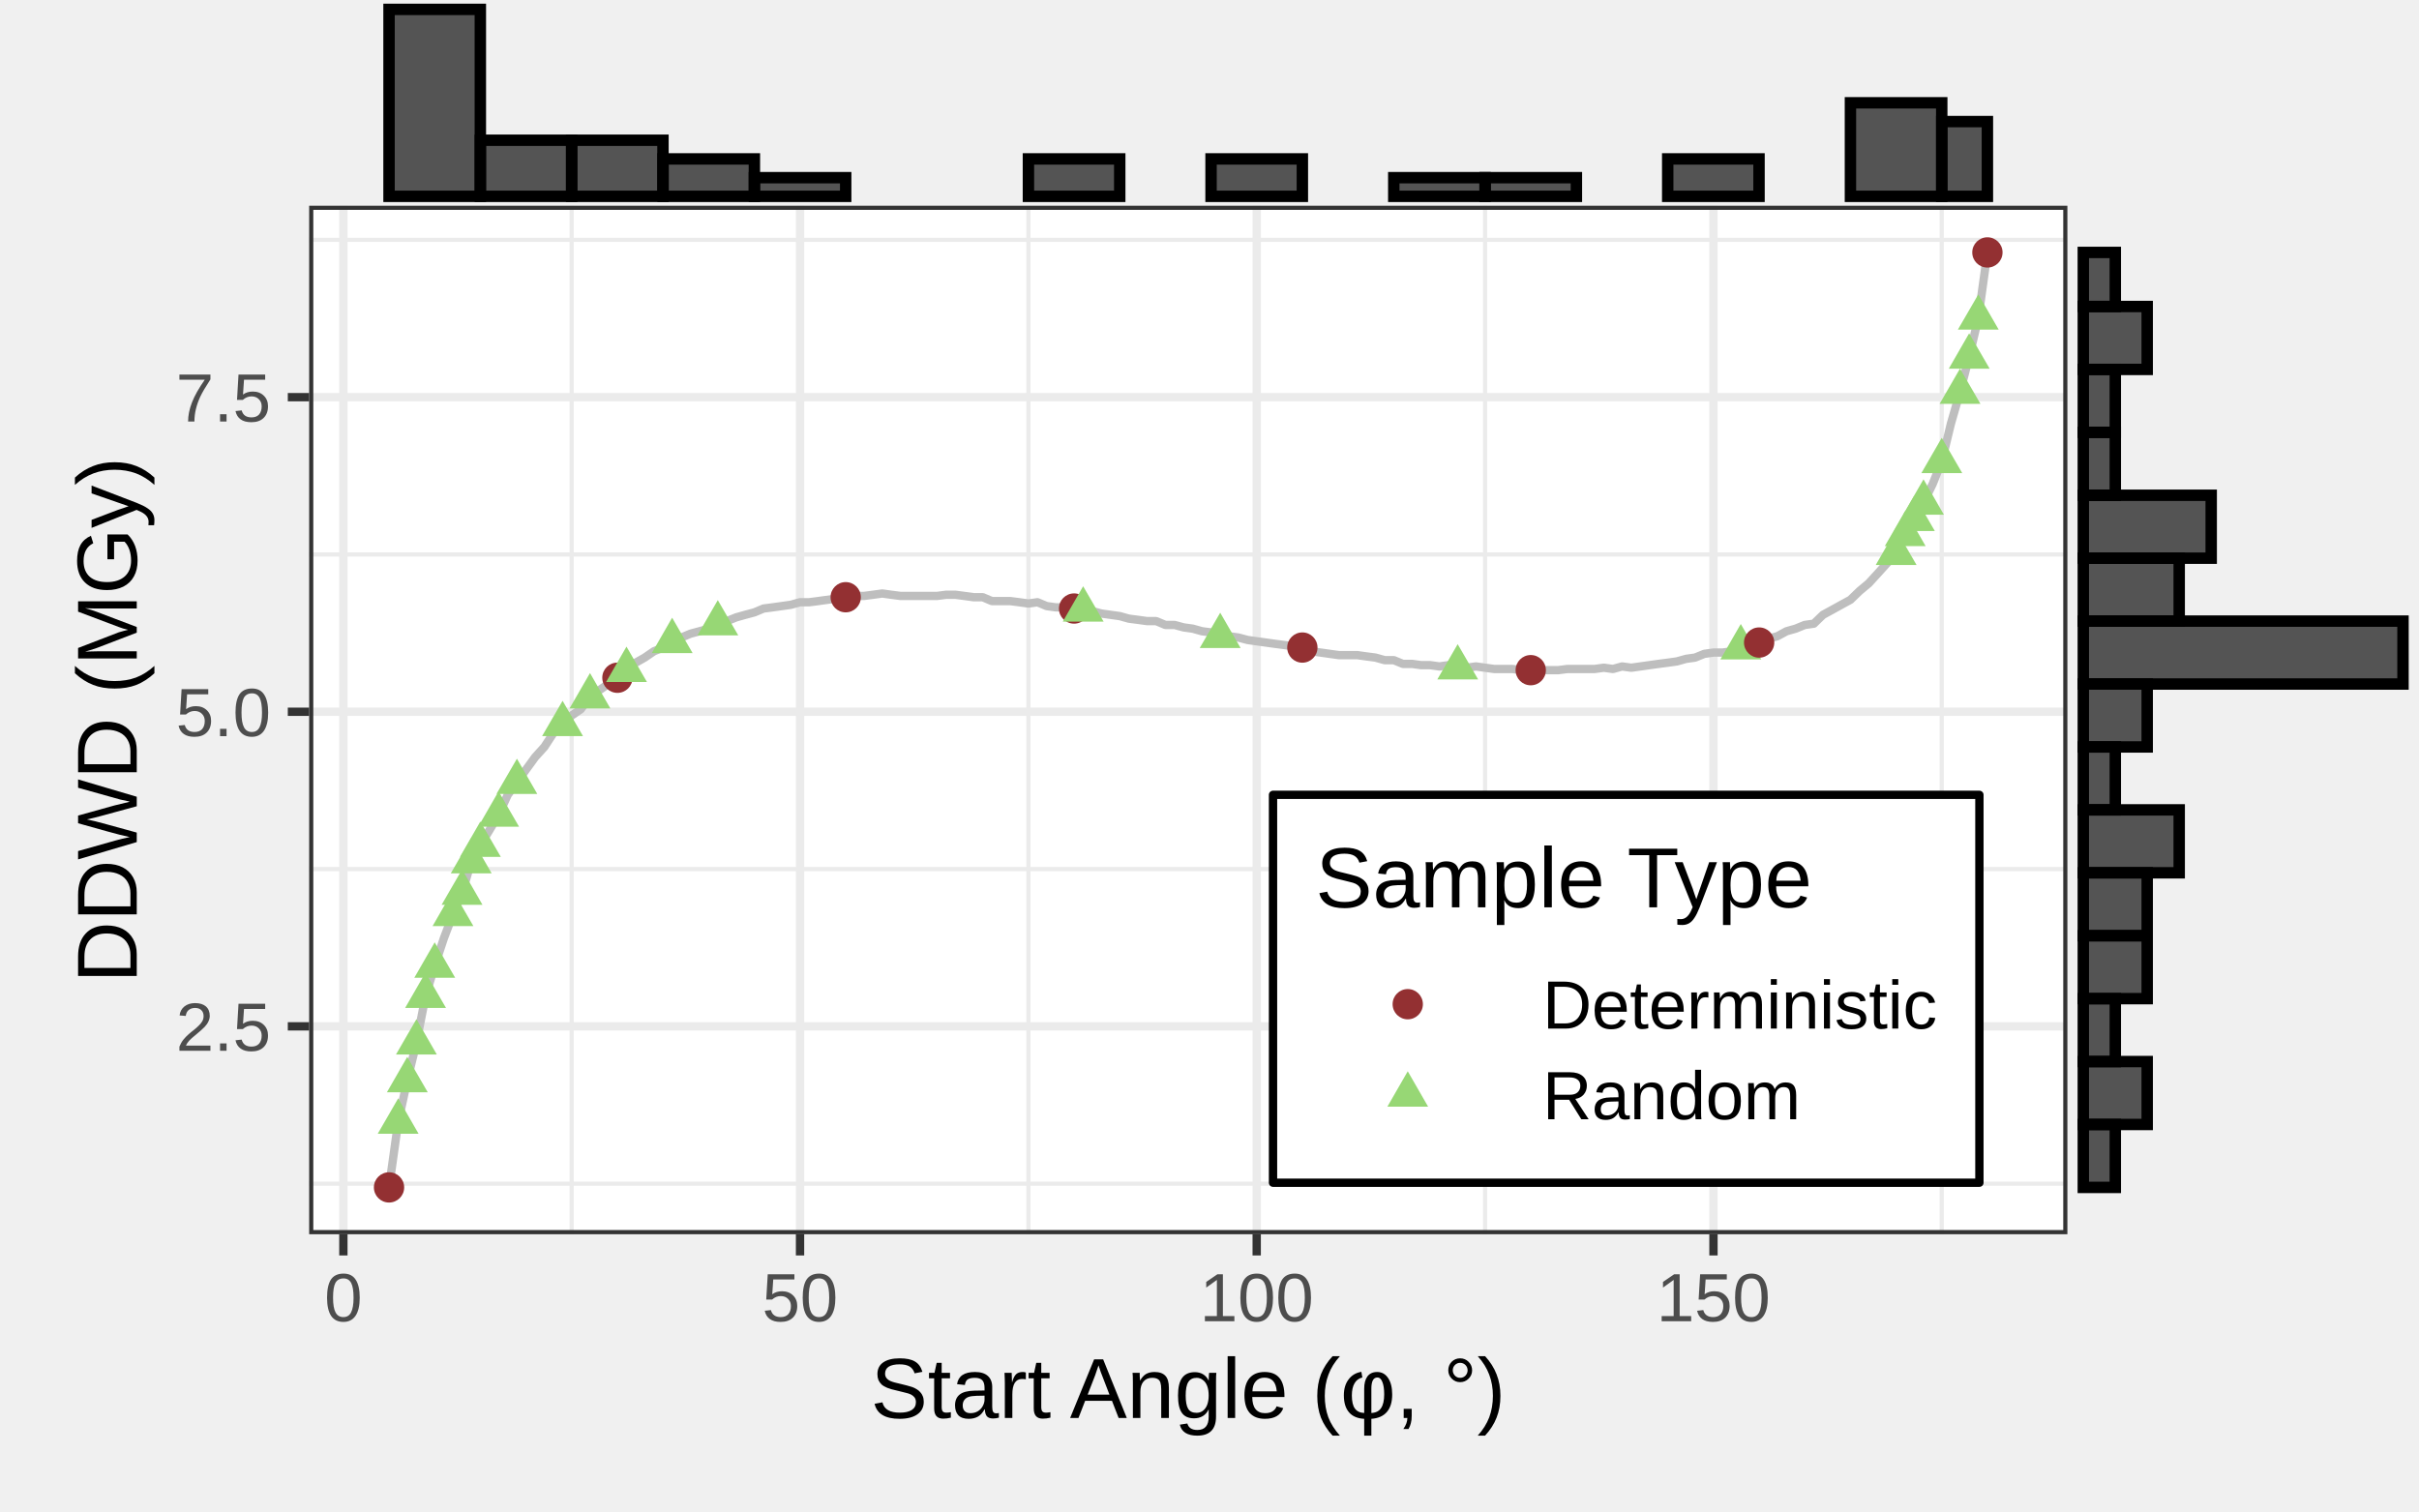
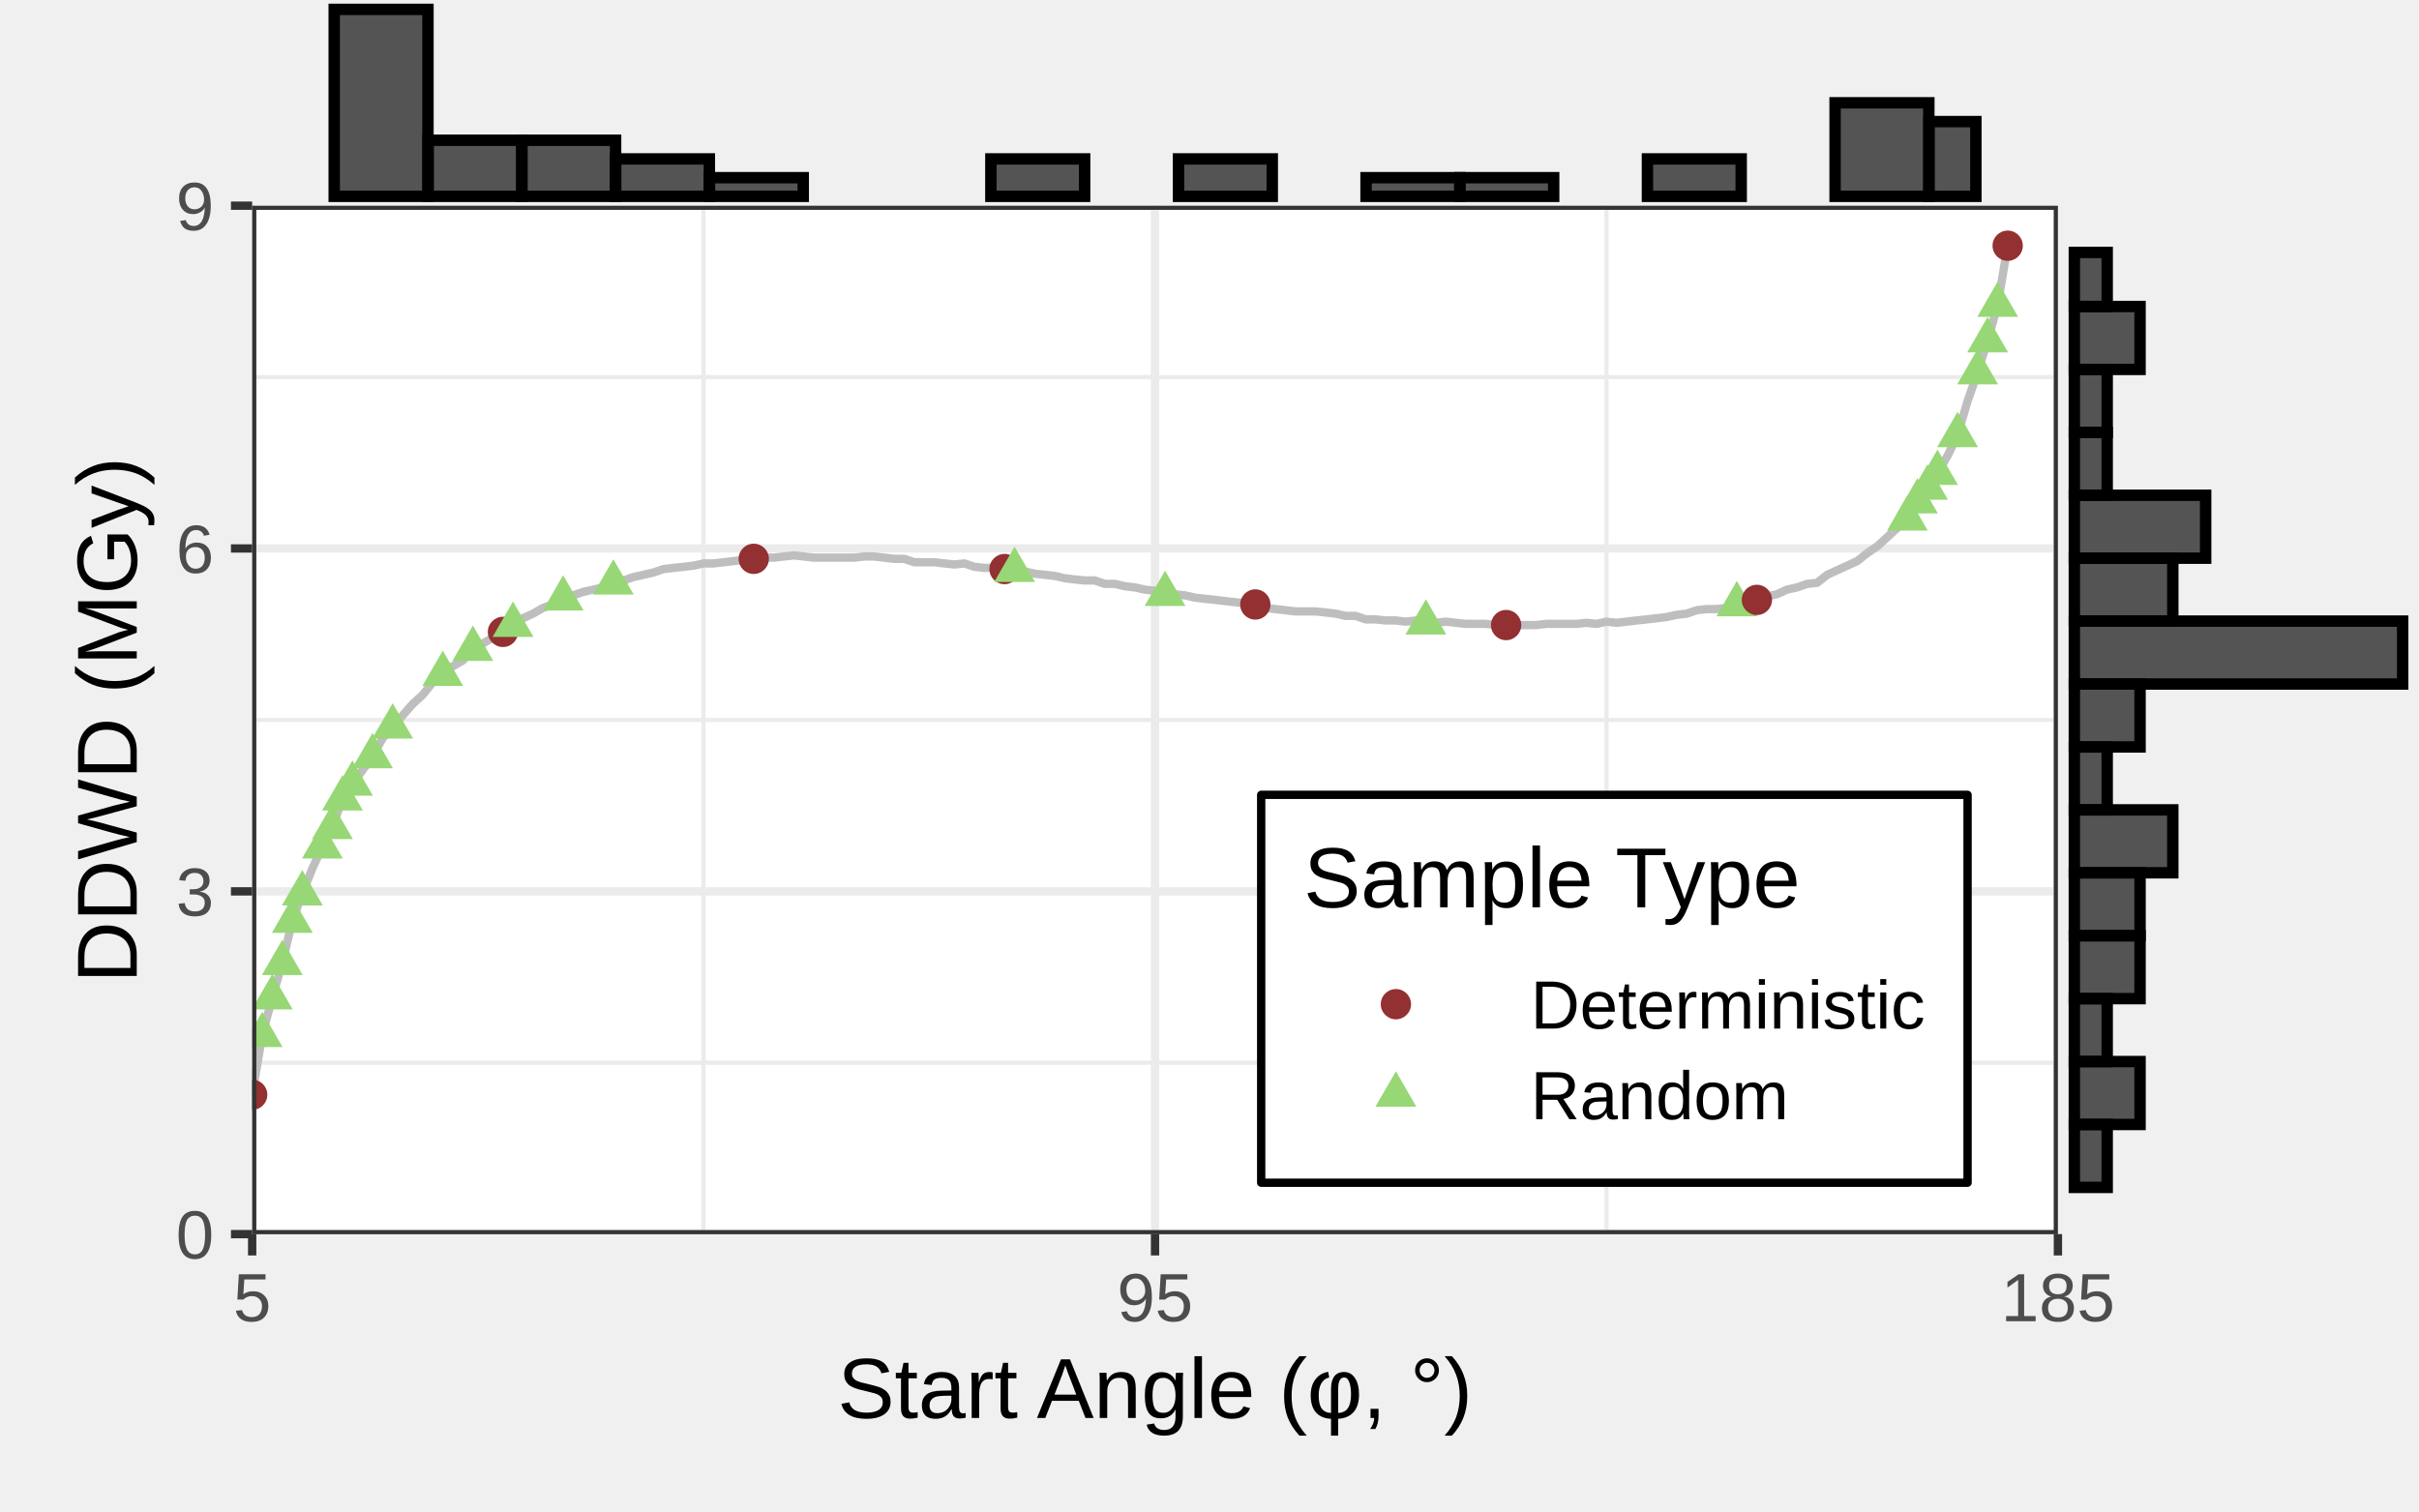
<svg xmlns="http://www.w3.org/2000/svg" width="226.77pt" height="141.73pt" viewBox="0 0 226.77 141.73">
  <g class="svglite">
    <defs>
      <style type="text/css">
    .svglite line, .svglite polyline, .svglite polygon, .svglite path, .svglite rect, .svglite circle {
      fill: none;
      stroke: #000000;
      stroke-linecap: round;
      stroke-linejoin: round;
      stroke-miterlimit: 10.00;
    }
    .svglite text {
      white-space: pre;
    }
    .svglite g.glyphgroup path {
      fill: inherit;
      stroke: none;
    }
  </style>
    </defs>
    <rect width="100%" height="100%" style="stroke: none; fill: none;" />
    <defs>
      <clipPath id="cpMC4wMHwyMjYuNzd8MC4wMHwxNDEuNzM=">
        <rect x="0.00" y="0.00" width="226.77" height="141.73" />
      </clipPath>
    </defs>
    <g clip-path="url(#cpMC4wMHwyMjYuNzd8MC4wMHwxNDEuNzM=)">
</g>
    <defs>
-       <clipPath id="cpMC4wMHwxOTMuODF8MTkuMjl8MTQxLjcz">
-         <rect x="0.00" y="19.29" width="193.81" height="122.45" />
+       <clipPath id="cpMC4wMHwxOTIuOTJ8MTkuMjl8MTQxLjcz">
+         <rect x="0" y="19.29" width="192.92" height="122.45" />
      </clipPath>
    </defs>
-     <g clip-path="url(#cpMC4wMHwxOTMuODF8MTkuMjl8MTQxLjcz)">
+     <g clip-path="url(#cpMC4wMHwxOTIuOTJ8MTkuMjl8MTQxLjcz)">
</g>
    <g clip-path="url(#cpMC4wMHwyMjYuNzd8MC4wMHwxNDEuNzM=)">
</g>
    <defs>
-       <clipPath id="cpMjguOTh8MTkzLjgxfDE5LjI5fDExNS43Mg==">
-         <rect x="28.98" y="19.29" width="164.83" height="96.44" />
+       <clipPath id="cpMjMuNjR8MTkyLjkyfDE5LjI5fDExNS43Mg==">
+         <rect x="23.64" y="19.29" width="169.28" height="96.44" />
      </clipPath>
    </defs>
-     <g clip-path="url(#cpMjguOTh8MTkzLjgxfDE5LjI5fDExNS43Mg==)">
-       <rect x="28.98" y="19.29" width="164.83" height="96.44" style="stroke-width: 0.78; stroke: none; fill: #FFFFFF;" />
-       <polyline points="28.98,110.99 193.81,110.99 " style="stroke-width: 0.39; stroke: #EBEBEB; stroke-linecap: butt;" />
-       <polyline points="28.98,81.49 193.81,81.49 " style="stroke-width: 0.39; stroke: #EBEBEB; stroke-linecap: butt;" />
-       <polyline points="28.98,51.99 193.81,51.99 " style="stroke-width: 0.39; stroke: #EBEBEB; stroke-linecap: butt;" />
-       <polyline points="28.98,22.49 193.81,22.49 " style="stroke-width: 0.39; stroke: #EBEBEB; stroke-linecap: butt;" />
-       <polyline points="53.59,115.72 53.59,19.29 " style="stroke-width: 0.39; stroke: #EBEBEB; stroke-linecap: butt;" />
-       <polyline points="96.41,115.72 96.41,19.29 " style="stroke-width: 0.39; stroke: #EBEBEB; stroke-linecap: butt;" />
-       <polyline points="139.22,115.72 139.22,19.29 " style="stroke-width: 0.39; stroke: #EBEBEB; stroke-linecap: butt;" />
-       <polyline points="182.03,115.72 182.03,19.29 " style="stroke-width: 0.39; stroke: #EBEBEB; stroke-linecap: butt;" />
-       <polyline points="28.98,96.24 193.81,96.24 " style="stroke-width: 0.78; stroke: #EBEBEB; stroke-linecap: butt;" />
-       <polyline points="28.98,66.74 193.81,66.74 " style="stroke-width: 0.78; stroke: #EBEBEB; stroke-linecap: butt;" />
-       <polyline points="28.98,37.24 193.81,37.24 " style="stroke-width: 0.78; stroke: #EBEBEB; stroke-linecap: butt;" />
-       <polyline points="32.19,115.72 32.19,19.29 " style="stroke-width: 0.78; stroke: #EBEBEB; stroke-linecap: butt;" />
-       <polyline points="75.00,115.72 75.00,19.29 " style="stroke-width: 0.78; stroke: #EBEBEB; stroke-linecap: butt;" />
-       <polyline points="117.81,115.72 117.81,19.29 " style="stroke-width: 0.78; stroke: #EBEBEB; stroke-linecap: butt;" />
-       <polyline points="160.63,115.72 160.63,19.29 " style="stroke-width: 0.78; stroke: #EBEBEB; stroke-linecap: butt;" />
-       <polyline points="36.47,111.34 37.33,105.20 38.18,101.31 39.04,97.77 39.89,93.41 40.75,90.57 41.61,87.98 42.46,85.74 43.32,83.73 44.18,80.78 45.03,79.25 45.89,77.83 46.74,76.41 47.60,74.53 48.46,73.35 49.31,72.17 50.17,70.99 51.03,70.04 51.88,68.74 52.74,67.92 53.59,67.09 54.45,66.50 55.31,65.32 56.16,64.73 57.02,64.14 57.88,63.55 58.73,62.84 59.59,62.14 60.44,61.66 61.30,61.07 62.16,60.72 63.01,60.13 63.87,59.78 64.73,59.42 65.58,59.19 66.44,58.95 67.29,58.48 68.15,58.24 69.01,57.89 69.86,57.65 70.72,57.42 71.58,57.06 72.43,56.95 73.29,56.83 74.14,56.71 75.00,56.47 75.86,56.47 76.71,56.36 77.57,56.24 78.43,56.12 79.28,56.00 80.14,55.88 80.99,55.88 81.85,55.77 82.71,55.65 83.56,55.77 84.42,55.88 85.28,55.88 86.13,55.88 86.99,55.88 87.84,55.88 88.70,55.77 89.56,55.77 90.41,55.88 91.27,56.00 92.13,56.00 92.98,56.36 93.84,56.36 94.69,56.36 95.55,56.47 96.41,56.59 97.26,56.47 98.12,56.83 98.98,56.95 99.83,56.95 100.69,57.06 101.54,57.18 102.40,57.30 103.26,57.53 104.11,57.65 104.97,57.77 105.83,58.01 106.68,58.12 107.54,58.24 108.39,58.24 109.25,58.60 110.11,58.60 110.96,58.83 111.82,58.95 112.68,59.19 113.53,59.30 114.39,59.66 115.24,59.66 116.10,59.78 116.96,60.01 117.81,60.13 118.67,60.25 119.53,60.37 120.38,60.48 121.24,60.60 122.09,60.72 122.95,61.07 123.81,61.19 124.66,61.31 125.52,61.43 126.38,61.43 127.23,61.43 128.09,61.55 128.94,61.66 129.80,61.90 130.66,61.90 131.51,62.25 132.37,62.25 133.23,62.37 134.08,62.37 134.94,62.49 135.79,62.37 136.65,62.61 137.51,62.61 138.36,62.49 139.22,62.61 140.08,62.73 140.93,62.73 141.79,62.73 142.64,62.84 143.50,62.84 144.36,62.84 145.21,62.84 146.07,62.84 146.93,62.73 147.78,62.73 148.64,62.73 149.49,62.73 150.35,62.61 151.21,62.73 152.06,62.49 152.92,62.61 153.78,62.49 154.63,62.37 155.49,62.25 156.34,62.14 157.20,62.02 158.06,61.78 158.91,61.66 159.77,61.31 160.63,61.19 161.48,61.19 162.34,61.07 163.19,60.72 164.05,60.48 164.91,60.25 165.76,59.89 166.62,59.66 167.48,59.19 168.33,58.95 169.19,58.60 170.04,58.48 170.90,57.65 171.76,57.18 172.61,56.71 173.47,56.24 174.33,55.41 175.18,54.70 176.04,53.76 176.89,52.82 177.75,51.87 178.61,50.10 179.46,48.69 180.32,47.15 181.18,45.38 182.03,43.26 182.89,39.72 183.74,36.77 184.60,33.46 185.46,29.81 186.31,23.67 " style="stroke-width: 0.78; stroke: #BEBEBE; stroke-linecap: butt;" />
-       <circle cx="36.47" cy="111.34" r="1.42" style="stroke-width: 0.52; stroke: none; fill: #933032;" />
-       <polygon points="37.33,102.99 39.24,106.31 35.41,106.31 " style="stroke-width: 0.52; stroke: none; fill: #97D775;" />
-       <polygon points="38.18,99.10 40.10,102.42 36.27,102.42 " style="stroke-width: 0.52; stroke: none; fill: #97D775;" />
-       <polygon points="39.04,95.56 40.95,98.88 37.12,98.88 " style="stroke-width: 0.52; stroke: none; fill: #97D775;" />
-       <polygon points="39.89,91.19 41.81,94.51 37.98,94.51 " style="stroke-width: 0.52; stroke: none; fill: #97D775;" />
-       <polygon points="40.75,88.36 42.67,91.68 38.84,91.68 " style="stroke-width: 0.52; stroke: none; fill: #97D775;" />
-       <polygon points="42.46,83.52 44.38,86.84 40.55,86.84 " style="stroke-width: 0.52; stroke: none; fill: #97D775;" />
-       <polygon points="43.32,81.52 45.23,84.84 41.40,84.84 " style="stroke-width: 0.52; stroke: none; fill: #97D775;" />
-       <polygon points="44.18,78.57 46.09,81.89 42.26,81.89 " style="stroke-width: 0.52; stroke: none; fill: #97D775;" />
-       <polygon points="45.03,77.03 46.95,80.35 43.12,80.35 " style="stroke-width: 0.52; stroke: none; fill: #97D775;" />
-       <polygon points="46.74,74.20 48.66,77.52 44.83,77.52 " style="stroke-width: 0.52; stroke: none; fill: #97D775;" />
-       <polygon points="48.46,71.14 50.37,74.45 46.54,74.45 " style="stroke-width: 0.52; stroke: none; fill: #97D775;" />
-       <polygon points="52.74,65.71 54.65,69.02 50.82,69.02 " style="stroke-width: 0.52; stroke: none; fill: #97D775;" />
-       <polygon points="55.31,63.11 57.22,66.43 53.39,66.43 " style="stroke-width: 0.52; stroke: none; fill: #97D775;" />
-       <circle cx="57.88" cy="63.55" r="1.42" style="stroke-width: 0.52; stroke: none; fill: #933032;" />
-       <polygon points="58.73,60.63 60.65,63.95 56.82,63.95 " style="stroke-width: 0.52; stroke: none; fill: #97D775;" />
-       <polygon points="63.01,57.92 64.93,61.24 61.10,61.24 " style="stroke-width: 0.52; stroke: none; fill: #97D775;" />
-       <polygon points="67.29,56.27 69.21,59.58 65.38,59.58 " style="stroke-width: 0.52; stroke: none; fill: #97D775;" />
-       <circle cx="79.28" cy="56.00" r="1.42" style="stroke-width: 0.52; stroke: none; fill: #933032;" />
-       <circle cx="100.69" cy="57.06" r="1.42" style="stroke-width: 0.52; stroke: none; fill: #933032;" />
-       <polygon points="101.54,54.97 103.46,58.29 99.63,58.29 " style="stroke-width: 0.52; stroke: none; fill: #97D775;" />
-       <polygon points="114.39,57.45 116.30,60.76 112.47,60.76 " style="stroke-width: 0.52; stroke: none; fill: #97D775;" />
-       <circle cx="122.09" cy="60.72" r="1.42" style="stroke-width: 0.52; stroke: none; fill: #933032;" />
-       <polygon points="136.65,60.40 138.57,63.71 134.74,63.71 " style="stroke-width: 0.52; stroke: none; fill: #97D775;" />
-       <circle cx="143.50" cy="62.84" r="1.42" style="stroke-width: 0.52; stroke: none; fill: #933032;" />
-       <polygon points="163.19,58.51 165.11,61.83 161.28,61.83 " style="stroke-width: 0.52; stroke: none; fill: #97D775;" />
-       <circle cx="164.91" cy="60.25" r="1.42" style="stroke-width: 0.52; stroke: none; fill: #933032;" />
-       <polygon points="177.75,49.66 179.67,52.98 175.84,52.98 " style="stroke-width: 0.52; stroke: none; fill: #97D775;" />
-       <polygon points="178.61,47.89 180.52,51.21 176.69,51.21 " style="stroke-width: 0.52; stroke: none; fill: #97D775;" />
-       <polygon points="179.46,46.47 181.38,49.79 177.55,49.79 " style="stroke-width: 0.52; stroke: none; fill: #97D775;" />
-       <polygon points="180.32,44.94 182.23,48.26 178.41,48.26 " style="stroke-width: 0.52; stroke: none; fill: #97D775;" />
-       <polygon points="182.03,41.05 183.95,44.36 180.12,44.36 " style="stroke-width: 0.52; stroke: none; fill: #97D775;" />
-       <polygon points="183.74,34.56 185.66,37.87 181.83,37.87 " style="stroke-width: 0.52; stroke: none; fill: #97D775;" />
-       <polygon points="184.60,31.25 186.52,34.57 182.69,34.57 " style="stroke-width: 0.52; stroke: none; fill: #97D775;" />
-       <polygon points="185.46,27.60 187.37,30.91 183.54,30.91 " style="stroke-width: 0.52; stroke: none; fill: #97D775;" />
-       <circle cx="186.31" cy="23.67" r="1.42" style="stroke-width: 0.52; stroke: none; fill: #933032;" />
-       <rect x="28.98" y="19.29" width="164.83" height="96.44" style="stroke-width: 0.78; stroke: #333333;" />
+     <g clip-path="url(#cpMjMuNjR8MTkyLjkyfDE5LjI5fDExNS43Mg==)">
+       <rect x="23.64" y="19.29" width="169.28" height="96.44" style="stroke-width: 0.78; stroke: none; fill: #FFFFFF;" />
+       <polyline points="23.64,99.65 192.92,99.65 " style="stroke-width: 0.39; stroke: #EBEBEB; stroke-linecap: butt;" />
+       <polyline points="23.64,67.51 192.92,67.51 " style="stroke-width: 0.39; stroke: #EBEBEB; stroke-linecap: butt;" />
+       <polyline points="23.64,35.36 192.92,35.36 " style="stroke-width: 0.39; stroke: #EBEBEB; stroke-linecap: butt;" />
+       <polyline points="65.96,115.72 65.96,19.29 " style="stroke-width: 0.39; stroke: #EBEBEB; stroke-linecap: butt;" />
+       <polyline points="150.60,115.72 150.60,19.29 " style="stroke-width: 0.39; stroke: #EBEBEB; stroke-linecap: butt;" />
+       <polyline points="23.64,115.72 192.92,115.72 " style="stroke-width: 0.78; stroke: #EBEBEB; stroke-linecap: butt;" />
+       <polyline points="23.64,83.58 192.92,83.58 " style="stroke-width: 0.78; stroke: #EBEBEB; stroke-linecap: butt;" />
+       <polyline points="23.64,51.43 192.92,51.43 " style="stroke-width: 0.78; stroke: #EBEBEB; stroke-linecap: butt;" />
+       <polyline points="23.64,19.29 192.92,19.29 " style="stroke-width: 0.78; stroke: #EBEBEB; stroke-linecap: butt;" />
+       <polyline points="23.64,115.72 23.64,19.29 " style="stroke-width: 0.78; stroke: #EBEBEB; stroke-linecap: butt;" />
+       <polyline points="108.28,115.72 108.28,19.29 " style="stroke-width: 0.78; stroke: #EBEBEB; stroke-linecap: butt;" />
+       <polyline points="192.92,115.72 192.92,19.29 " style="stroke-width: 0.78; stroke: #EBEBEB; stroke-linecap: butt;" />
+       <polyline points="23.64,102.65 24.58,97.08 25.52,93.54 26.46,90.33 27.40,86.36 28.34,83.79 29.28,81.44 30.22,79.40 31.16,77.58 32.10,74.90 33.04,73.51 33.98,72.22 34.92,70.93 35.87,69.22 36.81,68.15 37.75,67.08 38.69,66.01 39.63,65.15 40.57,63.97 41.51,63.22 42.45,62.47 43.39,61.93 44.33,60.86 45.27,60.33 46.21,59.79 47.15,59.25 48.09,58.61 49.03,57.97 49.97,57.54 50.91,57.00 51.85,56.68 52.79,56.15 53.73,55.83 54.67,55.50 55.61,55.29 56.55,55.08 57.50,54.65 58.44,54.43 59.38,54.11 60.32,53.90 61.26,53.68 62.20,53.36 63.14,53.25 64.08,53.15 65.02,53.04 65.96,52.83 66.90,52.83 67.84,52.72 68.78,52.61 69.72,52.50 70.66,52.40 71.60,52.29 72.54,52.29 73.48,52.18 74.42,52.08 75.36,52.18 76.30,52.29 77.24,52.29 78.18,52.29 79.12,52.29 80.07,52.29 81.01,52.18 81.95,52.18 82.89,52.29 83.83,52.40 84.77,52.40 85.71,52.72 86.65,52.72 87.59,52.72 88.53,52.83 89.47,52.93 90.41,52.83 91.35,53.15 92.29,53.25 93.23,53.25 94.17,53.36 95.11,53.47 96.05,53.58 96.99,53.79 97.93,53.90 98.87,54.00 99.81,54.22 100.75,54.33 101.70,54.43 102.64,54.43 103.58,54.75 104.52,54.75 105.46,54.97 106.40,55.08 107.34,55.29 108.28,55.40 109.22,55.72 110.16,55.72 111.10,55.83 112.04,56.04 112.98,56.15 113.92,56.25 114.86,56.36 115.80,56.47 116.74,56.58 117.68,56.68 118.62,57.00 119.56,57.11 120.50,57.22 121.44,57.33 122.38,57.33 123.32,57.33 124.27,57.43 125.21,57.54 126.15,57.75 127.09,57.75 128.03,58.08 128.97,58.08 129.91,58.18 130.85,58.18 131.79,58.29 132.73,58.18 133.67,58.40 134.61,58.40 135.55,58.29 136.49,58.40 137.43,58.50 138.37,58.50 139.31,58.50 140.25,58.61 141.19,58.61 142.13,58.61 143.07,58.61 144.01,58.61 144.95,58.50 145.90,58.50 146.84,58.50 147.78,58.50 148.72,58.40 149.66,58.50 150.60,58.29 151.54,58.40 152.48,58.29 153.42,58.18 154.36,58.08 155.30,57.97 156.24,57.86 157.18,57.65 158.12,57.54 159.06,57.22 160.00,57.11 160.94,57.11 161.88,57.00 162.82,56.68 163.76,56.47 164.70,56.25 165.64,55.93 166.58,55.72 167.52,55.29 168.47,55.08 169.41,54.75 170.35,54.65 171.29,53.90 172.23,53.47 173.17,53.04 174.11,52.61 175.05,51.86 175.99,51.22 176.93,50.36 177.87,49.50 178.81,48.65 179.75,47.04 180.69,45.75 181.63,44.36 182.57,42.75 183.51,40.82 184.45,37.61 185.39,34.93 186.33,31.93 187.27,28.61 188.21,23.04 " style="stroke-width: 0.78; stroke: #BEBEBE; stroke-linecap: butt;" />
+       <circle cx="23.64" cy="102.65" r="1.42" style="stroke-width: 0.52; stroke: none; fill: #933032;" />
+       <polygon points="24.58,94.87 26.49,98.18 22.67,98.18 " style="stroke-width: 0.52; stroke: none; fill: #97D775;" />
+       <polygon points="25.52,91.33 27.44,94.65 23.61,94.65 " style="stroke-width: 0.52; stroke: none; fill: #97D775;" />
+       <polygon points="26.46,88.12 28.38,91.43 24.55,91.43 " style="stroke-width: 0.52; stroke: none; fill: #97D775;" />
+       <polygon points="27.40,84.15 29.32,87.47 25.49,87.47 " style="stroke-width: 0.52; stroke: none; fill: #97D775;" />
+       <polygon points="28.34,81.58 30.26,84.90 26.43,84.90 " style="stroke-width: 0.52; stroke: none; fill: #97D775;" />
+       <polygon points="30.22,77.19 32.14,80.50 28.31,80.50 " style="stroke-width: 0.52; stroke: none; fill: #97D775;" />
+       <polygon points="31.16,75.37 33.08,78.68 29.25,78.68 " style="stroke-width: 0.52; stroke: none; fill: #97D775;" />
+       <polygon points="32.10,72.69 34.02,76.00 30.19,76.00 " style="stroke-width: 0.52; stroke: none; fill: #97D775;" />
+       <polygon points="33.04,71.30 34.96,74.61 31.13,74.61 " style="stroke-width: 0.52; stroke: none; fill: #97D775;" />
+       <polygon points="34.92,68.72 36.84,72.04 33.01,72.04 " style="stroke-width: 0.52; stroke: none; fill: #97D775;" />
+       <polygon points="36.81,65.94 38.72,69.25 34.89,69.25 " style="stroke-width: 0.52; stroke: none; fill: #97D775;" />
+       <polygon points="41.51,61.01 43.42,64.32 39.59,64.32 " style="stroke-width: 0.52; stroke: none; fill: #97D775;" />
+       <polygon points="44.33,58.65 46.24,61.97 42.41,61.97 " style="stroke-width: 0.52; stroke: none; fill: #97D775;" />
+       <circle cx="47.15" cy="59.25" r="1.42" style="stroke-width: 0.52; stroke: none; fill: #933032;" />
+       <polygon points="48.09,56.40 50.01,59.72 46.18,59.72 " style="stroke-width: 0.52; stroke: none; fill: #97D775;" />
+       <polygon points="52.79,53.94 54.71,57.25 50.88,57.25 " style="stroke-width: 0.52; stroke: none; fill: #97D775;" />
+       <polygon points="57.50,52.44 59.41,55.75 55.58,55.75 " style="stroke-width: 0.52; stroke: none; fill: #97D775;" />
+       <circle cx="70.66" cy="52.40" r="1.42" style="stroke-width: 0.52; stroke: none; fill: #933032;" />
+       <circle cx="94.17" cy="53.36" r="1.42" style="stroke-width: 0.52; stroke: none; fill: #933032;" />
+       <polygon points="95.11,51.26 97.03,54.57 93.20,54.57 " style="stroke-width: 0.52; stroke: none; fill: #97D775;" />
+       <polygon points="109.22,53.51 111.13,56.82 107.30,56.82 " style="stroke-width: 0.52; stroke: none; fill: #97D775;" />
+       <circle cx="117.68" cy="56.68" r="1.42" style="stroke-width: 0.52; stroke: none; fill: #933032;" />
+       <polygon points="133.67,56.19 135.58,59.50 131.75,59.50 " style="stroke-width: 0.52; stroke: none; fill: #97D775;" />
+       <circle cx="141.19" cy="58.61" r="1.42" style="stroke-width: 0.52; stroke: none; fill: #933032;" />
+       <polygon points="162.82,54.47 164.74,57.79 160.91,57.79 " style="stroke-width: 0.52; stroke: none; fill: #97D775;" />
+       <circle cx="164.70" cy="56.25" r="1.42" style="stroke-width: 0.52; stroke: none; fill: #933032;" />
+       <polygon points="178.81,46.44 180.72,49.75 176.90,49.75 " style="stroke-width: 0.52; stroke: none; fill: #97D775;" />
+       <polygon points="179.75,44.83 181.67,48.14 177.84,48.14 " style="stroke-width: 0.52; stroke: none; fill: #97D775;" />
+       <polygon points="180.69,43.54 182.61,46.86 178.78,46.86 " style="stroke-width: 0.52; stroke: none; fill: #97D775;" />
+       <polygon points="181.63,42.15 183.55,45.47 179.72,45.47 " style="stroke-width: 0.52; stroke: none; fill: #97D775;" />
+       <polygon points="183.51,38.61 185.43,41.93 181.60,41.93 " style="stroke-width: 0.52; stroke: none; fill: #97D775;" />
+       <polygon points="185.39,32.72 187.31,36.04 183.48,36.04 " style="stroke-width: 0.52; stroke: none; fill: #97D775;" />
+       <polygon points="186.33,29.72 188.25,33.04 184.42,33.04 " style="stroke-width: 0.52; stroke: none; fill: #97D775;" />
+       <polygon points="187.27,26.40 189.19,29.71 185.36,29.71 " style="stroke-width: 0.52; stroke: none; fill: #97D775;" />
+       <circle cx="188.21" cy="23.04" r="1.42" style="stroke-width: 0.52; stroke: none; fill: #933032;" />
+       <rect x="23.64" y="19.29" width="169.28" height="96.44" style="stroke-width: 0.78; stroke: #333333;" />
    </g>
    <g clip-path="url(#cpMC4wMHwyMjYuNzd8MC4wMHwxNDEuNzM=)">
-       <text x="25.39" y="98.53" text-anchor="end" style="font-size: 6.40px;fill: #4D4D4D; font-family: &quot;Arial&quot;;" textLength="8.88px" lengthAdjust="spacingAndGlyphs">2.5</text>
-       <text x="25.39" y="69.03" text-anchor="end" style="font-size: 6.40px;fill: #4D4D4D; font-family: &quot;Arial&quot;;" textLength="8.88px" lengthAdjust="spacingAndGlyphs">5.0</text>
-       <text x="25.39" y="39.53" text-anchor="end" style="font-size: 6.40px;fill: #4D4D4D; font-family: &quot;Arial&quot;;" textLength="8.88px" lengthAdjust="spacingAndGlyphs">7.5</text>
-       <polyline points="26.98,96.24 28.98,96.24 " style="stroke-width: 0.78; stroke: #333333; stroke-linecap: butt;" />
-       <polyline points="26.98,66.74 28.98,66.74 " style="stroke-width: 0.78; stroke: #333333; stroke-linecap: butt;" />
-       <polyline points="26.98,37.24 28.98,37.24 " style="stroke-width: 0.78; stroke: #333333; stroke-linecap: butt;" />
-       <polyline points="32.19,117.72 32.19,115.72 " style="stroke-width: 0.78; stroke: #333333; stroke-linecap: butt;" />
-       <polyline points="75.00,117.72 75.00,115.72 " style="stroke-width: 0.78; stroke: #333333; stroke-linecap: butt;" />
-       <polyline points="117.81,117.72 117.81,115.72 " style="stroke-width: 0.78; stroke: #333333; stroke-linecap: butt;" />
-       <polyline points="160.63,117.72 160.63,115.72 " style="stroke-width: 0.78; stroke: #333333; stroke-linecap: butt;" />
-       <text x="32.19" y="123.89" text-anchor="middle" style="font-size: 6.40px;fill: #4D4D4D; font-family: &quot;Arial&quot;;" textLength="3.55px" lengthAdjust="spacingAndGlyphs">0</text>
-       <text x="75.00" y="123.89" text-anchor="middle" style="font-size: 6.40px;fill: #4D4D4D; font-family: &quot;Arial&quot;;" textLength="7.09px" lengthAdjust="spacingAndGlyphs">50</text>
-       <text x="117.81" y="123.89" text-anchor="middle" style="font-size: 6.40px;fill: #4D4D4D; font-family: &quot;Arial&quot;;" textLength="10.64px" lengthAdjust="spacingAndGlyphs">100</text>
-       <text x="160.63" y="123.89" text-anchor="middle" style="font-size: 6.40px;fill: #4D4D4D; font-family: &quot;Arial&quot;;" textLength="10.64px" lengthAdjust="spacingAndGlyphs">150</text>
-       <text x="111.39" y="132.96" text-anchor="middle" style="font-size: 8.00px; font-family: &quot;Arial&quot;;" textLength="59.56px" lengthAdjust="spacingAndGlyphs">Start Angle (φ, °)</text>
+       <text x="20.05" y="118.01" text-anchor="end" style="font-size: 6.40px;fill: #4D4D4D; font-family: &quot;Arial&quot;;" textLength="3.55px" lengthAdjust="spacingAndGlyphs">0</text>
+       <text x="20.05" y="85.87" text-anchor="end" style="font-size: 6.40px;fill: #4D4D4D; font-family: &quot;Arial&quot;;" textLength="3.55px" lengthAdjust="spacingAndGlyphs">3</text>
+       <text x="20.05" y="53.72" text-anchor="end" style="font-size: 6.40px;fill: #4D4D4D; font-family: &quot;Arial&quot;;" textLength="3.55px" lengthAdjust="spacingAndGlyphs">6</text>
+       <text x="20.05" y="21.58" text-anchor="end" style="font-size: 6.40px;fill: #4D4D4D; font-family: &quot;Arial&quot;;" textLength="3.55px" lengthAdjust="spacingAndGlyphs">9</text>
+       <polyline points="21.65,115.72 23.64,115.72 " style="stroke-width: 0.78; stroke: #333333; stroke-linecap: butt;" />
+       <polyline points="21.65,83.58 23.64,83.58 " style="stroke-width: 0.78; stroke: #333333; stroke-linecap: butt;" />
+       <polyline points="21.65,51.43 23.64,51.43 " style="stroke-width: 0.78; stroke: #333333; stroke-linecap: butt;" />
+       <polyline points="21.65,19.29 23.64,19.29 " style="stroke-width: 0.78; stroke: #333333; stroke-linecap: butt;" />
+       <polyline points="23.64,117.72 23.64,115.72 " style="stroke-width: 0.78; stroke: #333333; stroke-linecap: butt;" />
+       <polyline points="108.28,117.72 108.28,115.72 " style="stroke-width: 0.78; stroke: #333333; stroke-linecap: butt;" />
+       <polyline points="192.92,117.72 192.92,115.72 " style="stroke-width: 0.78; stroke: #333333; stroke-linecap: butt;" />
+       <text x="23.64" y="123.89" text-anchor="middle" style="font-size: 6.40px;fill: #4D4D4D; font-family: &quot;Arial&quot;;" textLength="3.55px" lengthAdjust="spacingAndGlyphs">5</text>
+       <text x="108.28" y="123.89" text-anchor="middle" style="font-size: 6.40px;fill: #4D4D4D; font-family: &quot;Arial&quot;;" textLength="7.09px" lengthAdjust="spacingAndGlyphs">95</text>
+       <text x="192.92" y="123.89" text-anchor="middle" style="font-size: 6.40px;fill: #4D4D4D; font-family: &quot;Arial&quot;;" textLength="10.64px" lengthAdjust="spacingAndGlyphs">185</text>
+       <text x="108.28" y="132.96" text-anchor="middle" style="font-size: 8.00px; font-family: &quot;Arial&quot;;" textLength="59.56px" lengthAdjust="spacingAndGlyphs">Start Angle (φ, °)</text>
      <text transform="translate(12.82,67.51) rotate(-90)" text-anchor="middle" style="font-size: 8.00px; font-family: &quot;Arial&quot;;" textLength="49.34px" lengthAdjust="spacingAndGlyphs">DDWD (MGy)</text>
-       <rect x="119.34" y="74.53" width="66.22" height="36.37" style="stroke-width: 0.78; fill: #FFFFFF;" />
-       <text x="123.33" y="85.08" style="font-size: 8.00px; font-family: &quot;Arial&quot;;" textLength="46.59px" lengthAdjust="spacingAndGlyphs">Sample Type</text>
-       <rect x="123.33" y="89.91" width="17.28" height="8.50" style="stroke-width: 0.78; stroke: none; fill: #FFFFFF;" />
-       <circle cx="131.97" cy="94.16" r="1.42" style="stroke-width: 0.52; stroke: none; fill: #933032;" />
-       <rect x="123.33" y="98.41" width="17.28" height="8.50" style="stroke-width: 0.78; stroke: none; fill: #FFFFFF;" />
-       <polygon points="131.97,100.45 133.88,103.77 130.06,103.77 " style="stroke-width: 0.52; stroke: none; fill: #97D775;" />
-       <text x="144.60" y="96.45" style="font-size: 6.40px; font-family: &quot;Arial&quot;;" textLength="36.94px" lengthAdjust="spacingAndGlyphs">Deterministic</text>
-       <text x="144.60" y="104.95" style="font-size: 6.40px; font-family: &quot;Arial&quot;;" textLength="24.12px" lengthAdjust="spacingAndGlyphs">Random</text>
+       <rect x="118.23" y="74.53" width="66.22" height="36.37" style="stroke-width: 0.78; fill: #FFFFFF;" />
+       <text x="122.22" y="85.08" style="font-size: 8.00px; font-family: &quot;Arial&quot;;" textLength="46.59px" lengthAdjust="spacingAndGlyphs">Sample Type</text>
+       <rect x="122.22" y="89.91" width="17.28" height="8.50" style="stroke-width: 0.78; stroke: none; fill: #FFFFFF;" />
+       <circle cx="130.86" cy="94.16" r="1.42" style="stroke-width: 0.52; stroke: none; fill: #933032;" />
+       <rect x="122.22" y="98.41" width="17.28" height="8.50" style="stroke-width: 0.78; stroke: none; fill: #FFFFFF;" />
+       <polygon points="130.86,100.45 132.77,103.77 128.94,103.77 " style="stroke-width: 0.52; stroke: none; fill: #97D775;" />
+       <text x="143.48" y="96.45" style="font-size: 6.40px; font-family: &quot;Arial&quot;;" textLength="36.94px" lengthAdjust="spacingAndGlyphs">Deterministic</text>
+       <text x="143.48" y="104.95" style="font-size: 6.40px; font-family: &quot;Arial&quot;;" textLength="24.12px" lengthAdjust="spacingAndGlyphs">Random</text>
    </g>
    <defs>
-       <clipPath id="cpMjguOTh8MTkzLjgxfDAuMDB8MTkuMjk=">
-         <rect x="28.98" y="0.00" width="164.83" height="19.29" />
+       <clipPath id="cpMjMuNjR8MTkyLjkyfDAuMDB8MTkuMjk=">
+         <rect x="23.64" y="0.00" width="169.28" height="19.29" />
      </clipPath>
    </defs>
-     <g clip-path="url(#cpMjguOTh8MTkzLjgxfDAuMDB8MTkuMjk=)">
+     <g clip-path="url(#cpMjMuNjR8MTkyLjkyfDAuMDB8MTkuMjk=)">
</g>
    <g clip-path="url(#cpMC4wMHwyMjYuNzd8MC4wMHwxNDEuNzM=)">
</g>
-     <g clip-path="url(#cpMjguOTh8MTkzLjgxfDAuMDB8MTkuMjk=)">
-       <rect x="36.47" y="0.88" width="8.56" height="17.53" style="stroke-width: 1.07; stroke-linecap: butt; stroke-linejoin: miter; fill: #000000; fill-opacity: 0.65;" />
-       <rect x="45.03" y="13.15" width="8.56" height="5.26" style="stroke-width: 1.07; stroke-linecap: butt; stroke-linejoin: miter; fill: #000000; fill-opacity: 0.65;" />
-       <rect x="53.59" y="13.15" width="8.56" height="5.26" style="stroke-width: 1.07; stroke-linecap: butt; stroke-linejoin: miter; fill: #000000; fill-opacity: 0.65;" />
-       <rect x="62.16" y="14.90" width="8.56" height="3.51" style="stroke-width: 1.07; stroke-linecap: butt; stroke-linejoin: miter; fill: #000000; fill-opacity: 0.65;" />
-       <rect x="70.72" y="16.66" width="8.56" height="1.75" style="stroke-width: 1.07; stroke-linecap: butt; stroke-linejoin: miter; fill: #000000; fill-opacity: 0.65;" />
-       <rect x="79.28" y="18.41" width="8.56" height="0.00" style="stroke-width: 1.07; stroke-linecap: butt; stroke-linejoin: miter; fill: #000000; fill-opacity: 0.65;" />
-       <rect x="87.84" y="18.41" width="8.56" height="0.00" style="stroke-width: 1.07; stroke-linecap: butt; stroke-linejoin: miter; fill: #000000; fill-opacity: 0.65;" />
-       <rect x="96.41" y="14.90" width="8.56" height="3.51" style="stroke-width: 1.07; stroke-linecap: butt; stroke-linejoin: miter; fill: #000000; fill-opacity: 0.65;" />
-       <rect x="104.97" y="18.41" width="8.56" height="0.00" style="stroke-width: 1.07; stroke-linecap: butt; stroke-linejoin: miter; fill: #000000; fill-opacity: 0.65;" />
-       <rect x="113.53" y="14.90" width="8.56" height="3.51" style="stroke-width: 1.07; stroke-linecap: butt; stroke-linejoin: miter; fill: #000000; fill-opacity: 0.65;" />
-       <rect x="122.09" y="18.41" width="8.56" height="0.00" style="stroke-width: 1.07; stroke-linecap: butt; stroke-linejoin: miter; fill: #000000; fill-opacity: 0.65;" />
-       <rect x="130.66" y="16.66" width="8.56" height="1.75" style="stroke-width: 1.07; stroke-linecap: butt; stroke-linejoin: miter; fill: #000000; fill-opacity: 0.65;" />
-       <rect x="139.22" y="16.66" width="8.56" height="1.75" style="stroke-width: 1.07; stroke-linecap: butt; stroke-linejoin: miter; fill: #000000; fill-opacity: 0.65;" />
-       <rect x="147.78" y="18.41" width="8.56" height="0.00" style="stroke-width: 1.07; stroke-linecap: butt; stroke-linejoin: miter; fill: #000000; fill-opacity: 0.65;" />
-       <rect x="156.34" y="14.90" width="8.56" height="3.51" style="stroke-width: 1.07; stroke-linecap: butt; stroke-linejoin: miter; fill: #000000; fill-opacity: 0.65;" />
-       <rect x="164.91" y="18.41" width="8.56" height="0.00" style="stroke-width: 1.07; stroke-linecap: butt; stroke-linejoin: miter; fill: #000000; fill-opacity: 0.65;" />
-       <rect x="173.47" y="9.64" width="8.56" height="8.77" style="stroke-width: 1.07; stroke-linecap: butt; stroke-linejoin: miter; fill: #000000; fill-opacity: 0.65;" />
-       <rect x="182.03" y="11.40" width="4.28" height="7.01" style="stroke-width: 1.07; stroke-linecap: butt; stroke-linejoin: miter; fill: #000000; fill-opacity: 0.65;" />
+     <g clip-path="url(#cpMjMuNjR8MTkyLjkyfDAuMDB8MTkuMjk=)">
+       <rect x="31.33" y="0.88" width="8.79" height="17.53" style="stroke-width: 1.07; stroke-linecap: butt; stroke-linejoin: miter; fill: #000000; fill-opacity: 0.65;" />
+       <rect x="40.13" y="13.15" width="8.79" height="5.26" style="stroke-width: 1.07; stroke-linecap: butt; stroke-linejoin: miter; fill: #000000; fill-opacity: 0.65;" />
+       <rect x="48.92" y="13.15" width="8.79" height="5.26" style="stroke-width: 1.07; stroke-linecap: butt; stroke-linejoin: miter; fill: #000000; fill-opacity: 0.65;" />
+       <rect x="57.71" y="14.90" width="8.79" height="3.51" style="stroke-width: 1.07; stroke-linecap: butt; stroke-linejoin: miter; fill: #000000; fill-opacity: 0.65;" />
+       <rect x="66.51" y="16.66" width="8.79" height="1.75" style="stroke-width: 1.07; stroke-linecap: butt; stroke-linejoin: miter; fill: #000000; fill-opacity: 0.65;" />
+       <rect x="75.30" y="18.41" width="8.79" height="0.00" style="stroke-width: 1.07; stroke-linecap: butt; stroke-linejoin: miter; fill: #000000; fill-opacity: 0.65;" />
+       <rect x="84.10" y="18.41" width="8.79" height="0.00" style="stroke-width: 1.07; stroke-linecap: butt; stroke-linejoin: miter; fill: #000000; fill-opacity: 0.65;" />
+       <rect x="92.89" y="14.90" width="8.79" height="3.51" style="stroke-width: 1.07; stroke-linecap: butt; stroke-linejoin: miter; fill: #000000; fill-opacity: 0.65;" />
+       <rect x="101.68" y="18.41" width="8.79" height="0.00" style="stroke-width: 1.07; stroke-linecap: butt; stroke-linejoin: miter; fill: #000000; fill-opacity: 0.65;" />
+       <rect x="110.48" y="14.90" width="8.79" height="3.51" style="stroke-width: 1.07; stroke-linecap: butt; stroke-linejoin: miter; fill: #000000; fill-opacity: 0.65;" />
+       <rect x="119.27" y="18.41" width="8.79" height="0.00" style="stroke-width: 1.07; stroke-linecap: butt; stroke-linejoin: miter; fill: #000000; fill-opacity: 0.65;" />
+       <rect x="128.06" y="16.66" width="8.79" height="1.75" style="stroke-width: 1.07; stroke-linecap: butt; stroke-linejoin: miter; fill: #000000; fill-opacity: 0.65;" />
+       <rect x="136.86" y="16.66" width="8.79" height="1.75" style="stroke-width: 1.07; stroke-linecap: butt; stroke-linejoin: miter; fill: #000000; fill-opacity: 0.65;" />
+       <rect x="145.65" y="18.41" width="8.79" height="0.00" style="stroke-width: 1.07; stroke-linecap: butt; stroke-linejoin: miter; fill: #000000; fill-opacity: 0.65;" />
+       <rect x="154.44" y="14.90" width="8.79" height="3.51" style="stroke-width: 1.07; stroke-linecap: butt; stroke-linejoin: miter; fill: #000000; fill-opacity: 0.65;" />
+       <rect x="163.24" y="18.41" width="8.79" height="0.00" style="stroke-width: 1.07; stroke-linecap: butt; stroke-linejoin: miter; fill: #000000; fill-opacity: 0.65;" />
+       <rect x="172.03" y="9.64" width="8.79" height="8.77" style="stroke-width: 1.07; stroke-linecap: butt; stroke-linejoin: miter; fill: #000000; fill-opacity: 0.65;" />
+       <rect x="180.83" y="11.40" width="4.40" height="7.01" style="stroke-width: 1.07; stroke-linecap: butt; stroke-linejoin: miter; fill: #000000; fill-opacity: 0.65;" />
    </g>
    <g clip-path="url(#cpMC4wMHwyMjYuNzd8MC4wMHwxNDEuNzM=)">
</g>
-     <g clip-path="url(#cpMjguOTh8MTkzLjgxfDAuMDB8MTkuMjk=)">
+     <g clip-path="url(#cpMjMuNjR8MTkyLjkyfDAuMDB8MTkuMjk=)">
</g>
    <g clip-path="url(#cpMC4wMHwyMjYuNzd8MC4wMHwxNDEuNzM=)">
</g>
    <defs>
-       <clipPath id="cpMTkzLjgxfDIyNi43N3wxOS4yOXwxMTUuNzI=">
-         <rect x="193.81" y="19.29" width="32.97" height="96.44" />
+       <clipPath id="cpMTkyLjkyfDIyNi43N3wxOS4yOXwxMTUuNzI=">
+         <rect x="192.92" y="19.29" width="33.86" height="96.44" />
      </clipPath>
    </defs>
-     <g clip-path="url(#cpMTkzLjgxfDIyNi43N3wxOS4yOXwxMTUuNzI=)">
+     <g clip-path="url(#cpMTkyLjkyfDIyNi43N3wxOS4yOXwxMTUuNzI=)">
</g>
    <g clip-path="url(#cpMC4wMHwyMjYuNzd8MC4wMHwxNDEuNzM=)">
</g>
-     <g clip-path="url(#cpMTkzLjgxfDIyNi43N3wxOS4yOXwxMTUuNzI=)">
-       <rect x="195.30" y="105.44" width="3.00" height="5.90" style="stroke-width: 1.07; stroke-linecap: butt; stroke-linejoin: miter; fill: #000000; fill-opacity: 0.65;" />
-       <rect x="195.30" y="99.54" width="5.99" height="5.90" style="stroke-width: 1.07; stroke-linecap: butt; stroke-linejoin: miter; fill: #000000; fill-opacity: 0.65;" />
-       <rect x="195.30" y="93.64" width="3.00" height="5.90" style="stroke-width: 1.07; stroke-linecap: butt; stroke-linejoin: miter; fill: #000000; fill-opacity: 0.65;" />
-       <rect x="195.30" y="87.74" width="5.99" height="5.90" style="stroke-width: 1.07; stroke-linecap: butt; stroke-linejoin: miter; fill: #000000; fill-opacity: 0.65;" />
-       <rect x="195.30" y="81.84" width="5.99" height="5.90" style="stroke-width: 1.07; stroke-linecap: butt; stroke-linejoin: miter; fill: #000000; fill-opacity: 0.65;" />
-       <rect x="195.30" y="75.94" width="8.99" height="5.90" style="stroke-width: 1.07; stroke-linecap: butt; stroke-linejoin: miter; fill: #000000; fill-opacity: 0.65;" />
-       <rect x="195.30" y="70.04" width="3.00" height="5.90" style="stroke-width: 1.07; stroke-linecap: butt; stroke-linejoin: miter; fill: #000000; fill-opacity: 0.65;" />
-       <rect x="195.30" y="64.14" width="5.99" height="5.90" style="stroke-width: 1.07; stroke-linecap: butt; stroke-linejoin: miter; fill: #000000; fill-opacity: 0.65;" />
-       <rect x="195.30" y="58.24" width="29.97" height="5.90" style="stroke-width: 1.07; stroke-linecap: butt; stroke-linejoin: miter; fill: #000000; fill-opacity: 0.65;" />
-       <rect x="195.30" y="52.34" width="8.99" height="5.90" style="stroke-width: 1.07; stroke-linecap: butt; stroke-linejoin: miter; fill: #000000; fill-opacity: 0.65;" />
-       <rect x="195.30" y="46.44" width="11.99" height="5.90" style="stroke-width: 1.07; stroke-linecap: butt; stroke-linejoin: miter; fill: #000000; fill-opacity: 0.65;" />
-       <rect x="195.30" y="40.54" width="3.00" height="5.90" style="stroke-width: 1.07; stroke-linecap: butt; stroke-linejoin: miter; fill: #000000; fill-opacity: 0.65;" />
-       <rect x="195.30" y="34.64" width="3.00" height="5.90" style="stroke-width: 1.07; stroke-linecap: butt; stroke-linejoin: miter; fill: #000000; fill-opacity: 0.65;" />
-       <rect x="195.30" y="28.74" width="5.99" height="5.90" style="stroke-width: 1.07; stroke-linecap: butt; stroke-linejoin: miter; fill: #000000; fill-opacity: 0.65;" />
-       <rect x="195.30" y="23.67" width="3.00" height="5.07" style="stroke-width: 1.07; stroke-linecap: butt; stroke-linejoin: miter; fill: #000000; fill-opacity: 0.65;" />
+     <g clip-path="url(#cpMTkyLjkyfDIyNi43N3wxOS4yOXwxMTUuNzI=)">
+       <rect x="194.46" y="105.44" width="3.08" height="5.90" style="stroke-width: 1.07; stroke-linecap: butt; stroke-linejoin: miter; fill: #000000; fill-opacity: 0.65;" />
+       <rect x="194.46" y="99.54" width="6.16" height="5.90" style="stroke-width: 1.07; stroke-linecap: butt; stroke-linejoin: miter; fill: #000000; fill-opacity: 0.65;" />
+       <rect x="194.46" y="93.64" width="3.08" height="5.90" style="stroke-width: 1.07; stroke-linecap: butt; stroke-linejoin: miter; fill: #000000; fill-opacity: 0.65;" />
+       <rect x="194.46" y="87.74" width="6.16" height="5.90" style="stroke-width: 1.07; stroke-linecap: butt; stroke-linejoin: miter; fill: #000000; fill-opacity: 0.65;" />
+       <rect x="194.46" y="81.84" width="6.16" height="5.90" style="stroke-width: 1.07; stroke-linecap: butt; stroke-linejoin: miter; fill: #000000; fill-opacity: 0.65;" />
+       <rect x="194.46" y="75.94" width="9.23" height="5.90" style="stroke-width: 1.07; stroke-linecap: butt; stroke-linejoin: miter; fill: #000000; fill-opacity: 0.65;" />
+       <rect x="194.46" y="70.04" width="3.08" height="5.90" style="stroke-width: 1.07; stroke-linecap: butt; stroke-linejoin: miter; fill: #000000; fill-opacity: 0.65;" />
+       <rect x="194.46" y="64.14" width="6.16" height="5.90" style="stroke-width: 1.07; stroke-linecap: butt; stroke-linejoin: miter; fill: #000000; fill-opacity: 0.65;" />
+       <rect x="194.46" y="58.24" width="30.78" height="5.90" style="stroke-width: 1.07; stroke-linecap: butt; stroke-linejoin: miter; fill: #000000; fill-opacity: 0.65;" />
+       <rect x="194.46" y="52.34" width="9.23" height="5.90" style="stroke-width: 1.07; stroke-linecap: butt; stroke-linejoin: miter; fill: #000000; fill-opacity: 0.65;" />
+       <rect x="194.46" y="46.44" width="12.31" height="5.90" style="stroke-width: 1.07; stroke-linecap: butt; stroke-linejoin: miter; fill: #000000; fill-opacity: 0.65;" />
+       <rect x="194.46" y="40.54" width="3.08" height="5.90" style="stroke-width: 1.07; stroke-linecap: butt; stroke-linejoin: miter; fill: #000000; fill-opacity: 0.65;" />
+       <rect x="194.46" y="34.64" width="3.08" height="5.90" style="stroke-width: 1.07; stroke-linecap: butt; stroke-linejoin: miter; fill: #000000; fill-opacity: 0.65;" />
+       <rect x="194.46" y="28.74" width="6.16" height="5.90" style="stroke-width: 1.07; stroke-linecap: butt; stroke-linejoin: miter; fill: #000000; fill-opacity: 0.65;" />
+       <rect x="194.46" y="23.67" width="3.08" height="5.07" style="stroke-width: 1.07; stroke-linecap: butt; stroke-linejoin: miter; fill: #000000; fill-opacity: 0.65;" />
    </g>
    <g clip-path="url(#cpMC4wMHwyMjYuNzd8MC4wMHwxNDEuNzM=)">
</g>
-     <g clip-path="url(#cpMTkzLjgxfDIyNi43N3wxOS4yOXwxMTUuNzI=)">
+     <g clip-path="url(#cpMTkyLjkyfDIyNi43N3wxOS4yOXwxMTUuNzI=)">
</g>
    <g clip-path="url(#cpMC4wMHwyMjYuNzd8MC4wMHwxNDEuNzM=)">
</g>
  </g>
</svg>
